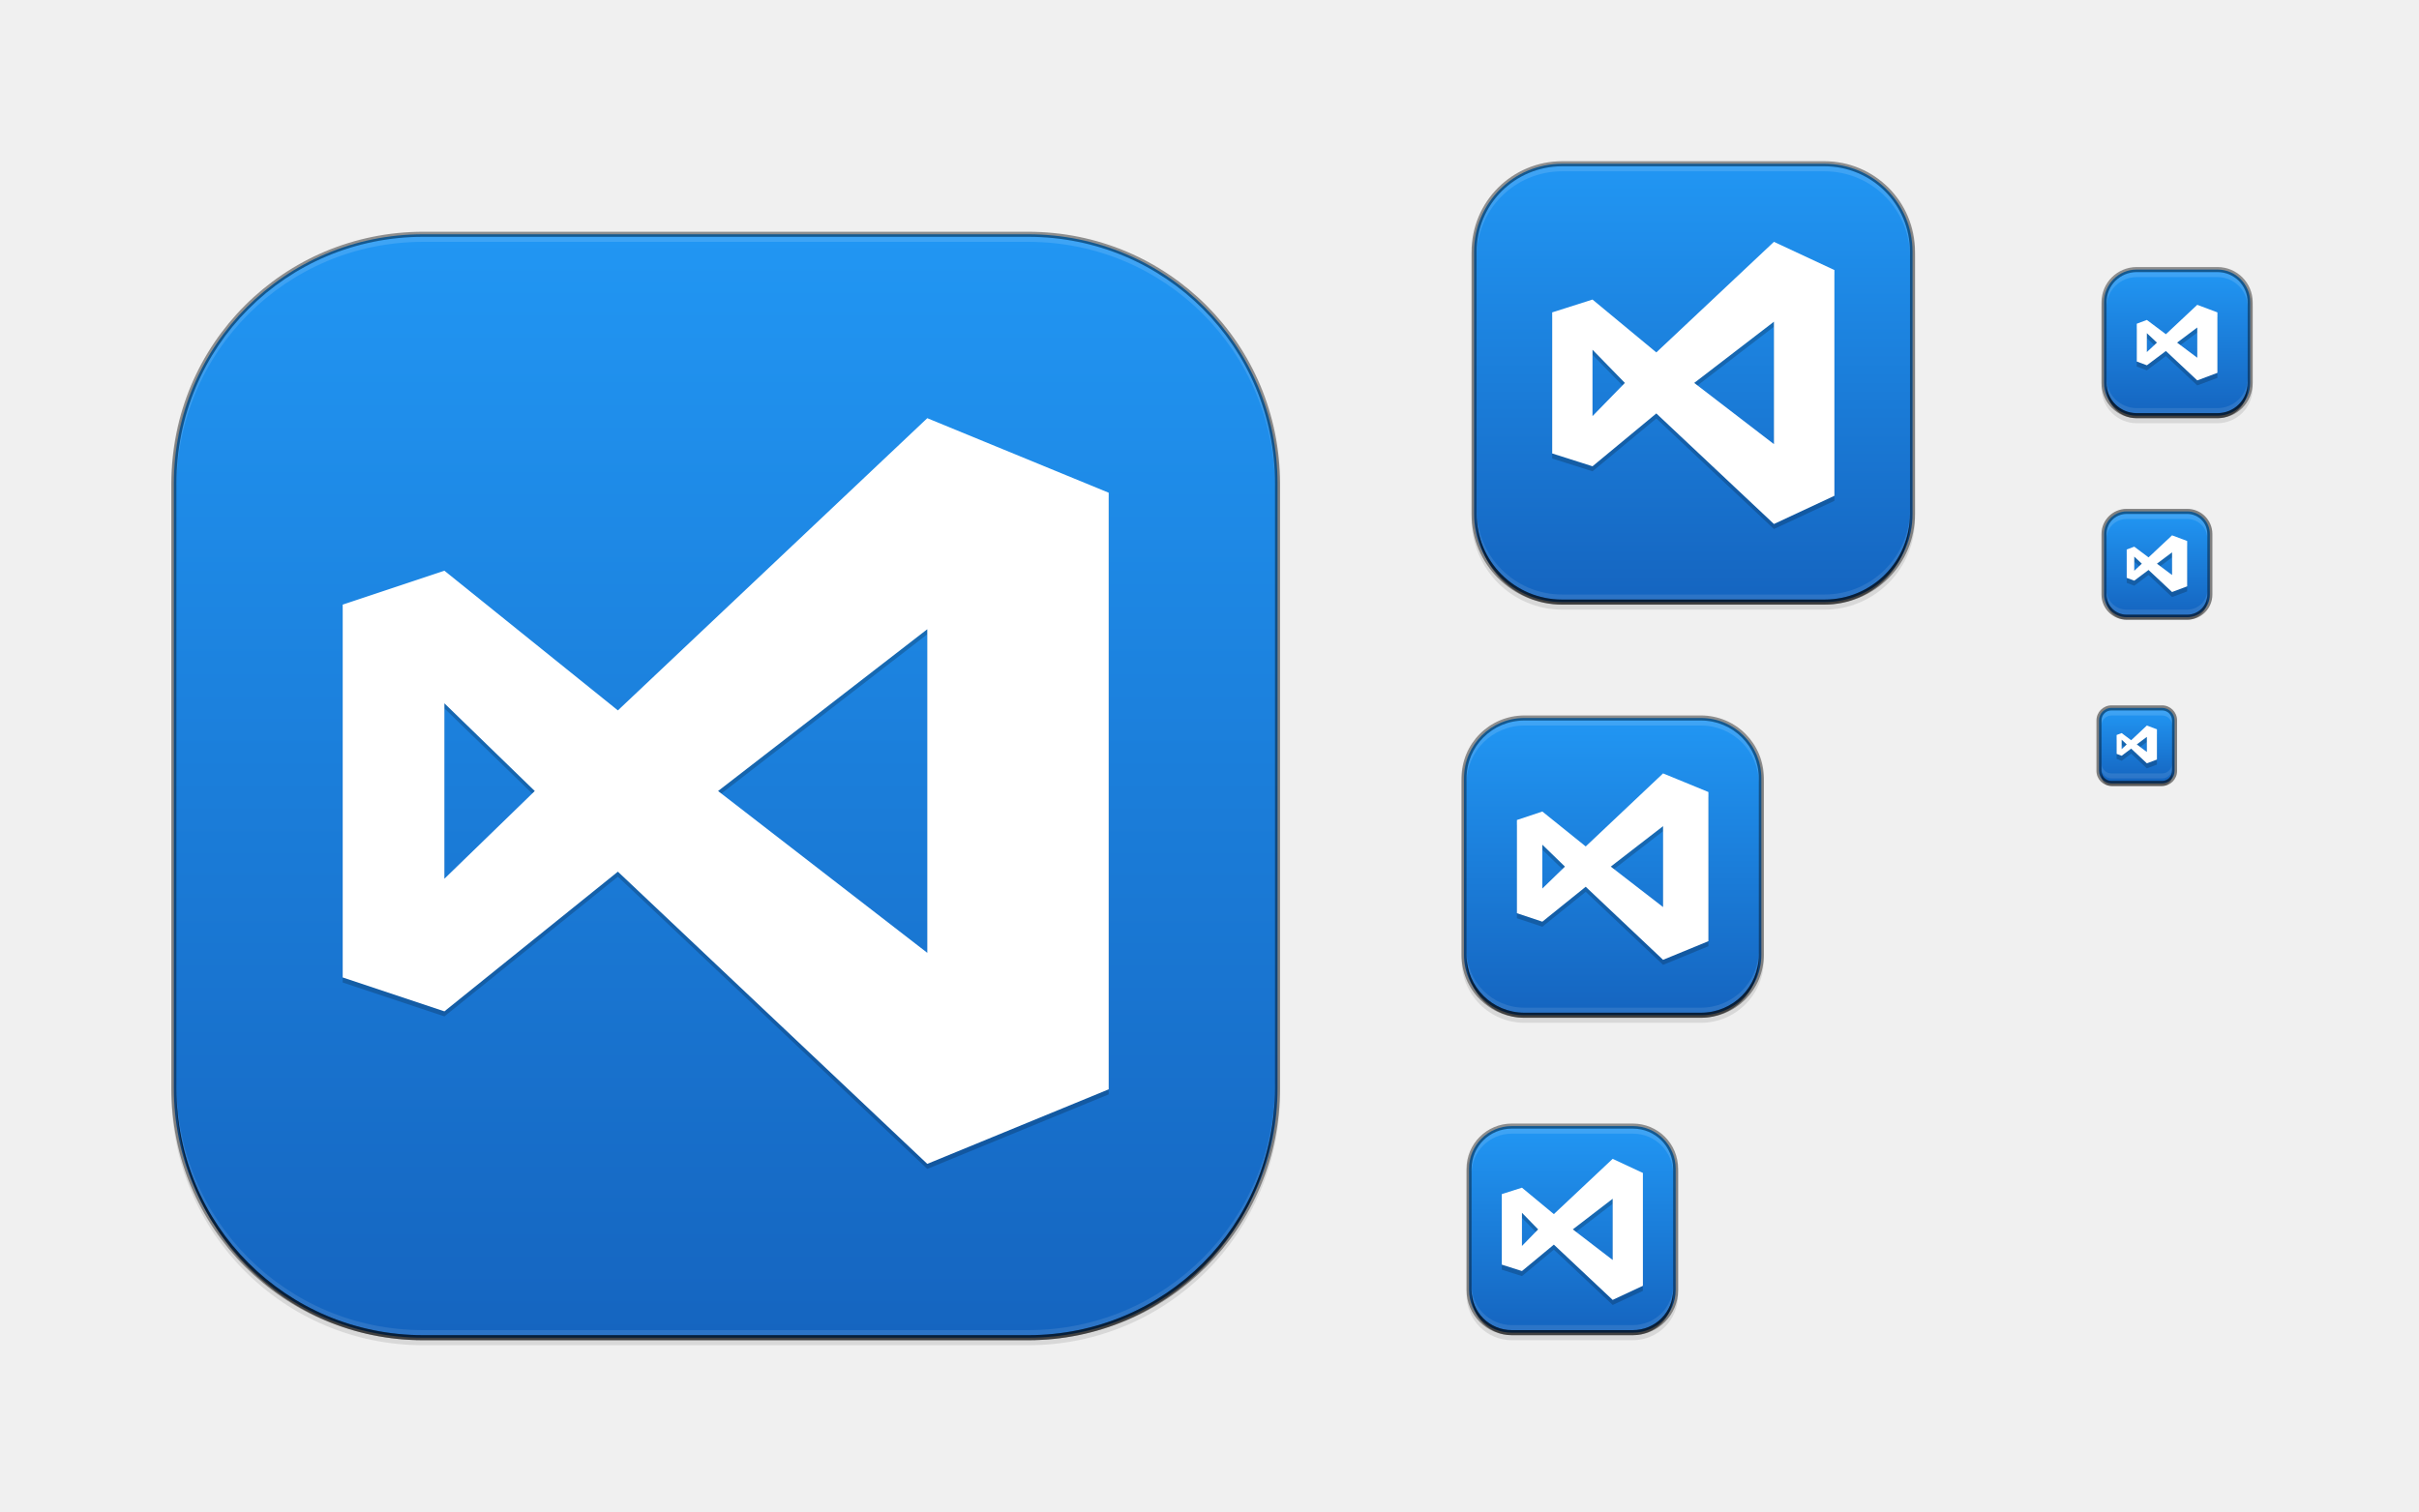
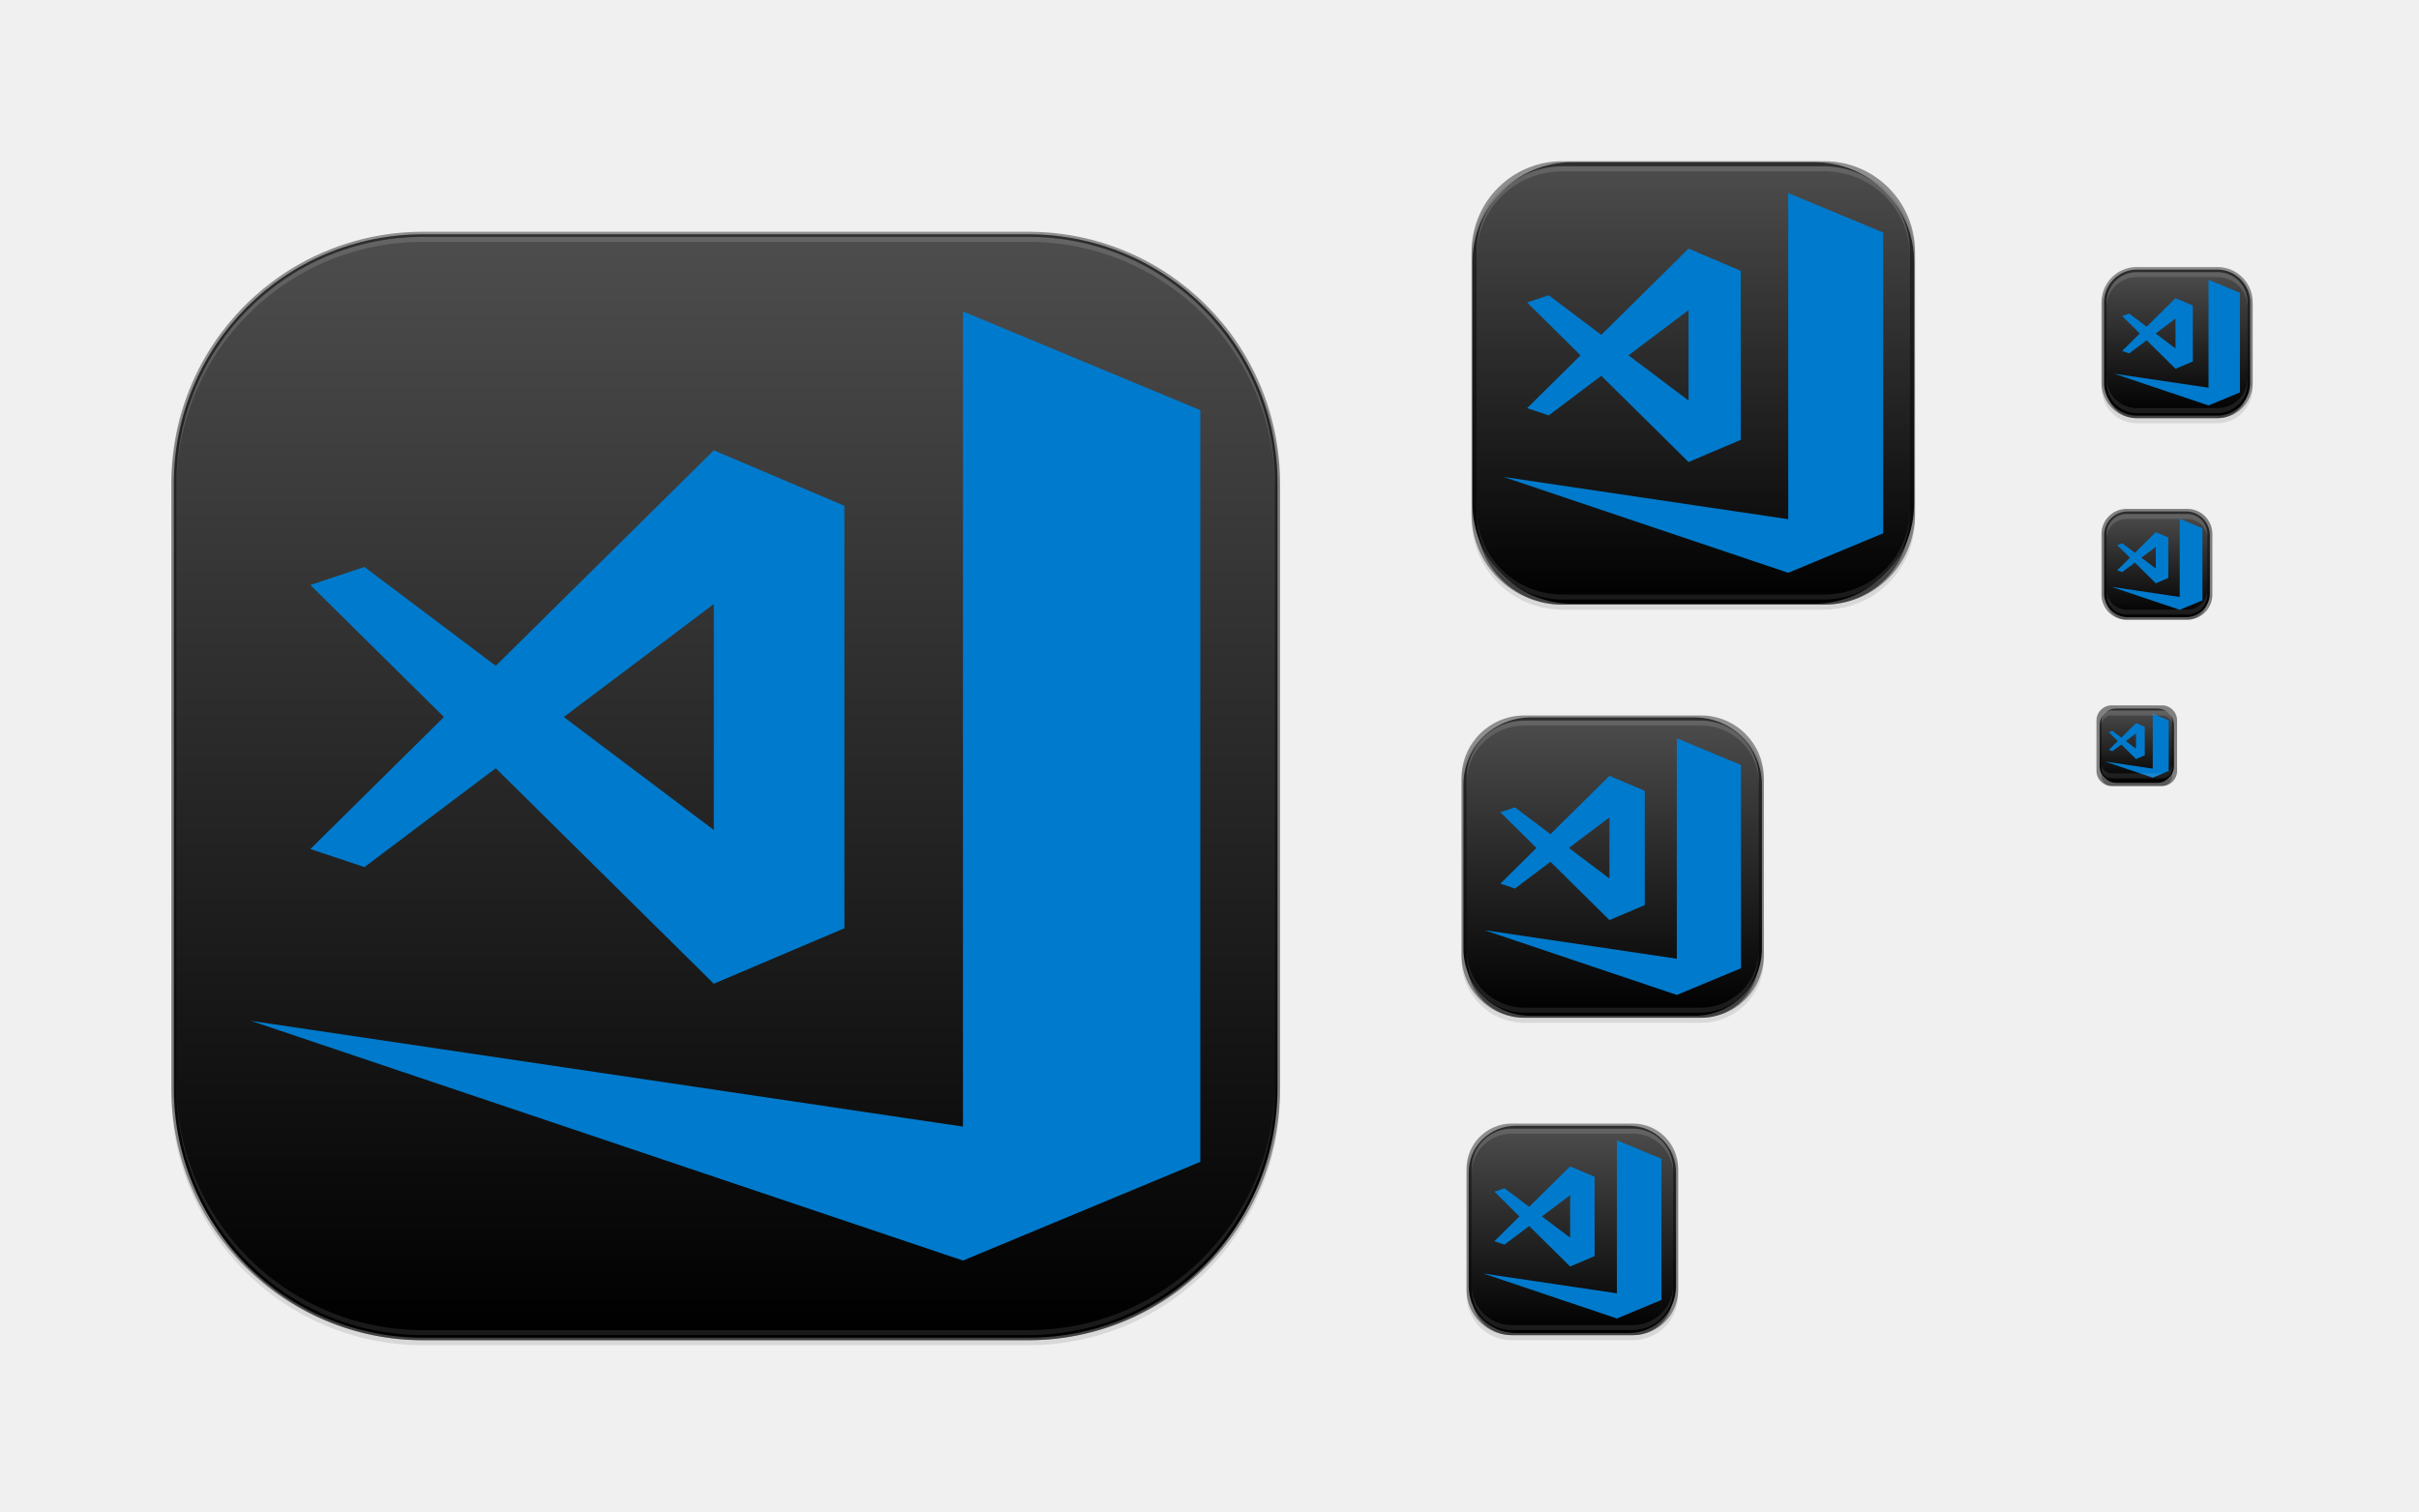
<svg xmlns="http://www.w3.org/2000/svg" xmlns:xlink="http://www.w3.org/1999/xlink" width="480" height="300" id="svg11300" version="1.0" style="display:inline;enable-background:new">
  <defs id="defs3">
+     <linearGradient id="linearGradient1161">
+       <stop style="stop-color:#000000;stop-opacity:1" offset="0" id="stop1157" />
+       <stop style="stop-color:#4d4d4d;stop-opacity:1" offset="1" id="stop1159" />
+     </linearGradient>
+     <linearGradient id="linearGradient1155">
+       <stop style="stop-color:#000000;stop-opacity:1" offset="0" id="stop1151" />
+       <stop style="stop-color:#4d4d4d;stop-opacity:1" offset="1" id="stop1153" />
+     </linearGradient>
+     <linearGradient id="linearGradient1149">
+       <stop style="stop-color:#000000;stop-opacity:1" offset="0" id="stop1145" />
+       <stop style="stop-color:#4d4d4d;stop-opacity:1" offset="1" id="stop1147" />
+     </linearGradient>
+     <linearGradient id="linearGradient1143">
+       <stop style="stop-color:#000000;stop-opacity:1" offset="0" id="stop1139" />
+       <stop style="stop-color:#4d4d4d;stop-opacity:1" offset="1" id="stop1141" />
+     </linearGradient>
+     <linearGradient id="linearGradient1137">
+       <stop style="stop-color:#000000;stop-opacity:1" offset="0" id="stop1133" />
+       <stop style="stop-color:#4d4d4d;stop-opacity:1" offset="1" id="stop1135" />
+     </linearGradient>
+     <linearGradient id="linearGradient921">
+       <stop id="stop917" offset="0" style="stop-color:#000000;stop-opacity:1" />
+       <stop id="stop919" offset="1" style="stop-color:#4d4d4d;stop-opacity:1" />
+     </linearGradient>
+     <linearGradient id="linearGradient915">
+       <stop id="stop911" offset="0" style="stop-color:#000000;stop-opacity:1" />
+       <stop id="stop913" offset="1" style="stop-color:#4d4d4d;stop-opacity:1" />
+     </linearGradient>
    <linearGradient id="outerBackgroundGradient">
      <stop style="stop-color:#1565c0;stop-opacity:1" offset="0" id="stop3864-8-6" />
      <stop style="stop-color:#2196f3;stop-opacity:1" offset="1" id="stop3866-9-1" />
    </linearGradient>
-     <linearGradient xlink:href="#outerBackgroundGradient" id="linearGradient4254" x1="35" y1="156" x2="253" y2="156" gradientUnits="userSpaceOnUse" gradientTransform="matrix(0,-1,1,0,-12,300)" />
-     <linearGradient xlink:href="#outerBackgroundGradient" id="linearGradient4256" x1="417" y1="148" x2="431" y2="148" gradientUnits="userSpaceOnUse" gradientTransform="matrix(0,-1,1,0,276,572)" />
-     <linearGradient xlink:href="#outerBackgroundGradient" id="linearGradient4260" x1="418" y1="68" x2="446" y2="68" gradientUnits="userSpaceOnUse" gradientTransform="matrix(0,-1,1,0,364,500)" />
-     <linearGradient xlink:href="#outerBackgroundGradient" id="linearGradient4262" x1="292" y1="244" x2="332" y2="244" gradientUnits="userSpaceOnUse" gradientTransform="matrix(0,-1,1,0,68,556)" />
-     <linearGradient xlink:href="#outerBackgroundGradient" id="linearGradient4264" x1="293" y1="76" x2="379" y2="76" gradientUnits="userSpaceOnUse" gradientTransform="matrix(0,-1,1,0,260,412)" />
-     <linearGradient xlink:href="#outerBackgroundGradient" id="linearGradient4266" x1="291" y1="172" x2="349" y2="172" gradientUnits="userSpaceOnUse" gradientTransform="matrix(0,-1,1,0,148,492)" />
-     <linearGradient xlink:href="#outerBackgroundGradient" id="linearGradient3870" gradientUnits="userSpaceOnUse" gradientTransform="matrix(0,-1,1,0,316,540)" x1="418" y1="112" x2="438" y2="112" />
+     <linearGradient xlink:href="#linearGradient915" id="linearGradient4254" x1="35" y1="156" x2="253" y2="156" gradientUnits="userSpaceOnUse" gradientTransform="matrix(0,-1,1,0,-12,300)" />
+     <linearGradient xlink:href="#linearGradient1137" id="linearGradient4254-5" x1="35" y1="156" x2="253" y2="156" gradientUnits="userSpaceOnUse" gradientTransform="rotate(-90,144,156)" />
+     <linearGradient xlink:href="#linearGradient1143" id="linearGradient4254-5-7" x1="35" y1="156" x2="253" y2="156" gradientUnits="userSpaceOnUse" gradientTransform="rotate(-90,144,156)" />
+     <linearGradient xlink:href="#linearGradient1149" id="linearGradient4254-5-6" x1="35" y1="156" x2="253" y2="156" gradientUnits="userSpaceOnUse" gradientTransform="rotate(-90,144,156)" />
+     <linearGradient xlink:href="#linearGradient1155" id="linearGradient4254-5-75" x1="35" y1="156" x2="253" y2="156" gradientUnits="userSpaceOnUse" gradientTransform="rotate(-90,144,156)" />
+     <linearGradient xlink:href="#linearGradient1161" id="linearGradient4254-5-75-6" x1="35" y1="156" x2="253" y2="156" gradientUnits="userSpaceOnUse" gradientTransform="rotate(-90,144,156)" />
+     <linearGradient xlink:href="#linearGradient921" id="linearGradient4254-5-75-6-7" x1="35" y1="156" x2="253" y2="156" gradientUnits="userSpaceOnUse" gradientTransform="rotate(-90,144,156)" />
  </defs>
  <g style="display:inline" id="layer1">
    <g style="display:none" id="layer7">
      <text y="19.745" xml:space="preserve" x="15.007" style="font-style:normal;font-variant:normal;font-weight:normal;font-stretch:normal;line-height:0%;font-family:'DejaVu Sans';-inkscape-font-specification:'DejaVu Sans';display:inline;fill:#000000;fill-opacity:1;stroke:none;enable-background:new" id="context">
        <tspan style="font-style:normal;font-variant:normal;font-weight:normal;font-stretch:normal;font-size:18px;line-height:1.25;font-family:'DejaVu Sans';-inkscape-font-specification:'DejaVu Sans'" y="19.745" x="15.007" id="tspan3933">apps</tspan>
      </text>
      <text y="19.745" xml:space="preserve" x="122.488" style="font-style:normal;font-variant:normal;font-weight:bold;font-stretch:normal;line-height:0%;font-family:'DejaVu Sans';-inkscape-font-specification:'DejaVu Sans Bold';text-align:start;writing-mode:lr-tb;text-anchor:start;display:inline;fill:#000000;fill-opacity:1;stroke:none;enable-background:new" id="icon-name">
        <tspan style="font-style:normal;font-variant:normal;font-weight:bold;font-stretch:normal;font-size:18px;line-height:1.25;font-family:'DejaVu Sans';-inkscape-font-specification:'DejaVu Sans Bold'" y="19.745" x="122.488" id="tspan3937">visual-studio-code</tspan>
      </text>
      <rect style="display:inline;overflow:visible;visibility:visible;fill:#eeeeec;fill-opacity:1;fill-rule:nonzero;stroke:none;stroke-width:2;marker:none;enable-background:accumulate" id="rect16x16" width="16" height="16" x="416" y="140" />
      <rect style="display:inline;overflow:visible;visibility:visible;fill:#d4d4d4;fill-opacity:1;fill-rule:nonzero;stroke:none;stroke-width:2;marker:none;enable-background:accumulate" id="rect24x24" width="24" height="24" x="416" y="100" />
      <rect style="display:inline;overflow:visible;visibility:visible;fill:#eeeeec;fill-opacity:1;fill-rule:nonzero;stroke:none;stroke-width:2;marker:none;enable-background:accumulate" id="rect32x32" width="32" height="32" x="416" y="52" />
      <rect y="101" x="417" height="22" width="22" id="rect22x22" style="display:inline;overflow:visible;visibility:visible;fill:#eeeeec;fill-opacity:1;fill-rule:nonzero;stroke:none;stroke-width:2;marker:none;enable-background:accumulate" />
      <rect y="220" x="288" height="48" width="48" id="rect48x48" style="display:inline;overflow:visible;visibility:visible;fill:#eeeeec;fill-opacity:1;fill-rule:nonzero;stroke:none;stroke-width:2;marker:none;enable-background:accumulate" />
      <rect style="display:inline;overflow:visible;visibility:visible;fill:#eeeeec;fill-opacity:1;fill-rule:nonzero;stroke:none;stroke-width:2;marker:none;enable-background:accumulate" id="rect256x256" width="256" height="256" x="16" y="28" />
      <rect style="display:inline;overflow:visible;visibility:visible;fill:#eeeeec;fill-opacity:1;fill-rule:nonzero;stroke:none;stroke-width:2;marker:none;enable-background:accumulate" id="rect64x64" width="64" height="64" x="288" y="140" />
      <rect style="display:inline;overflow:visible;visibility:visible;fill:#eeeeec;fill-opacity:1;fill-rule:nonzero;stroke:none;stroke-width:2;marker:none;enable-background:accumulate" id="rect96x96" width="96" height="96" x="288" y="28" />
    </g>
    <g id="layer4" style="display:inline">
      <rect ry="50" y="47" x="34" height="220" width="220" id="rect4114" style="opacity:0.1;color:#bebebe;fill:#000000;fill-opacity:1;fill-rule:nonzero;stroke:none;stroke-width:0;marker:none;visibility:visible;display:inline;overflow:visible;enable-background:accumulate" />
      <rect style="opacity:0.1;color:#bebebe;fill:#000000;fill-opacity:1;fill-rule:nonzero;stroke:none;stroke-width:0;marker:none;visibility:visible;display:inline;overflow:visible;enable-background:accumulate" id="rect4120" width="30" height="30" x="417" y="54" ry="7" />
      <rect transform="scale(1,-1)" ry="9" y="-266" x="291" height="42" width="42" id="rect4122" style="opacity:0.1;color:#bebebe;fill:#000000;fill-opacity:1;fill-rule:nonzero;stroke:none;stroke-width:0;marker:none;visibility:visible;display:inline;overflow:visible;enable-background:accumulate" />
      <rect style="opacity:0.1;color:#bebebe;fill:#000000;fill-opacity:1;fill-rule:nonzero;stroke:none;stroke-width:0;marker:none;visibility:visible;display:inline;overflow:visible;enable-background:accumulate" id="rect4124" width="88" height="88" x="292" y="33" ry="18" />
      <rect ry="12.5" y="143" x="290" height="60" width="60" id="rect4126" style="opacity:0.1;color:#bebebe;fill:#000000;fill-opacity:1;fill-rule:nonzero;stroke:none;stroke-width:0;marker:none;visibility:visible;display:inline;overflow:visible;enable-background:accumulate" />
      <path id="path4268" d="m 422,101 c -2.77,0 -5,2.23 -5,5 l 0,12 c 0,2.77 2.23,5 5,5 l 12,0 c 2.77,0 5,-2.23 5,-5 l 0,-12 c 0,-2.77 -2.23,-5 -5,-5 z" style="opacity:0.1;color:#bebebe;fill:#000000;fill-opacity:1;fill-rule:nonzero;stroke:none;stroke-width:0;marker:none;visibility:visible;display:inline;overflow:visible;enable-background:accumulate" />
      <path id="path4270" d="m 419,140 c -1.662,0 -3,1.338 -3,3 l 0,10 c 0,1.662 1.338,3 3,3 l 10,0 c 1.662,0 3,-1.338 3,-3 l 0,-10 c 0,-1.662 -1.338,-3 -3,-3 z" style="opacity:0.1;color:#bebebe;fill:#000000;fill-opacity:1;fill-rule:nonzero;stroke:none;stroke-width:0;marker:none;visibility:visible;display:inline;overflow:visible;enable-background:accumulate" />
    </g>
    <g id="layer2" style="display:inline">
-       <path style="color:#bebebe;fill:url(#linearGradient4254);fill-opacity:1;fill-rule:nonzero;stroke:none;stroke-width:2;marker:none;visibility:visible;display:inline;overflow:visible;enable-background:accumulate" d="M 84 46.5 C 56.569 46.5 34.5 68.569 34.5 96 L 34.5 216 C 34.5 243.431 56.569 265.5 84 265.5 L 204 265.5 C 231.431 265.5 253.5 243.431 253.5 216 L 253.5 96 C 253.5 68.569 231.431 46.5 204 46.5 L 84 46.5 z " id="path4200" />
-       <path style="color:#bebebe;fill:url(#linearGradient4256);fill-opacity:1;fill-rule:nonzero;stroke:none;stroke-width:2;marker:none;visibility:visible;display:inline;overflow:visible;enable-background:accumulate" d="M 419 140.5 C 417.616 140.5 416.5 141.616 416.5 143 L 416.5 153 C 416.5 154.384 417.616 155.5 419 155.5 L 429 155.5 C 430.384 155.5 431.5 154.384 431.5 153 L 431.5 143 C 431.5 141.616 430.384 140.5 429 140.5 L 419 140.5 z " id="path4202" />
-       <path style="color:#bebebe;fill:url(#linearGradient3870);fill-opacity:1;fill-rule:nonzero;stroke:none;stroke-width:2;marker:none;visibility:visible;display:inline;overflow:visible;enable-background:accumulate" d="M 422 101.5 C 419.503 101.5 417.5 103.503 417.5 106 L 417.5 118 C 417.5 120.497 419.503 122.5 422 122.5 L 434 122.5 C 436.497 122.5 438.5 120.497 438.5 118 L 438.5 106 C 438.5 103.503 436.497 101.5 434 101.5 L 422 101.5 z " id="path4204" />
-       <path style="color:#bebebe;fill:url(#linearGradient4260);fill-opacity:1;fill-rule:nonzero;stroke:none;stroke-width:2;marker:none;visibility:visible;display:inline;overflow:visible;enable-background:accumulate" d="M 424 53.5 C 420.393 53.5 417.5 56.393 417.5 60 L 417.5 76 C 417.5 79.607 420.393 82.5 424 82.5 L 440 82.5 C 443.607 82.5 446.5 79.607 446.5 76 L 446.5 60 C 446.5 56.393 443.607 53.5 440 53.5 L 424 53.5 z " id="path4206" />
-       <path style="color:#bebebe;fill:url(#linearGradient4262);fill-opacity:1;fill-rule:nonzero;stroke:none;stroke-width:2;marker:none;visibility:visible;display:inline;overflow:visible;enable-background:accumulate" d="M 300 223.5 C 295.285 223.5 291.5 227.285 291.5 232 L 291.5 256 C 291.5 260.715 295.285 264.5 300 264.5 L 324 264.5 C 328.715 264.5 332.5 260.715 332.5 256 L 332.5 232 C 332.5 227.285 328.715 223.5 324 223.5 L 300 223.5 z " id="path4208" />
-       <path style="color:#bebebe;fill:url(#linearGradient4264);fill-opacity:1;fill-rule:nonzero;stroke:none;stroke-width:2;marker:none;visibility:visible;display:inline;overflow:visible;enable-background:accumulate" d="M 310 32.5 C 300.297 32.5 292.5 40.297 292.5 50 L 292.5 102 C 292.5 111.703 300.297 119.5 310 119.5 L 362 119.5 C 371.703 119.5 379.5 111.703 379.5 102 L 379.5 50 C 379.5 40.297 371.703 32.5 362 32.5 L 310 32.5 z " id="path4210" />
-       <path style="color:#bebebe;fill:url(#linearGradient4266);fill-opacity:1;fill-rule:nonzero;stroke:none;stroke-width:2;marker:none;visibility:visible;display:inline;overflow:visible;enable-background:accumulate" d="M 302.5 142.5 C 295.845 142.5 290.5 147.845 290.5 154.5 L 290.5 189.5 C 290.5 196.155 295.845 201.5 302.5 201.5 L 337.5 201.5 C 344.155 201.5 349.5 196.155 349.5 189.5 L 349.5 154.5 C 349.5 147.845 344.155 142.5 337.5 142.5 L 302.5 142.5 z " id="path4212" />
+       <g transform="matrix(0.2704372,0,0,0.2704372,281.0571,129.8118)" style="display:inline;enable-background:new" id="g949-6-3">
+         <path id="path4200-2-6" d="M 84,46.5 C 56.569,46.5 34.5,68.569 34.5,96 v 120 c 0,27.431 22.069,49.5 49.5,49.5 h 120 c 27.431,0 49.5,-22.069 49.5,-49.5 V 96 C 253.5,68.569 231.431,46.5 204,46.5 Z" style="color:#bebebe;display:inline;overflow:visible;visibility:visible;fill:url(#linearGradient4254-5-7);fill-opacity:1;fill-rule:nonzero;stroke:none;stroke-width:2;marker:none;enable-background:accumulate" />
+         <g transform="matrix(0.7245397,0,0,0.7245397,49.45039,61.81479)" id="g909-9-0" style="clip-rule:evenodd;fill-rule:evenodd;stroke-linejoin:round;stroke-miterlimit:1.414">
+           <path d="M 195.475,-0.006 V 223.297 L 0.496,194.338 195.475,259.992 l 65,-27.039 V 31.064 l 0.021,-0.01 -0.021,-0.043 V 27.035 Z" id="path951-1-6" style="fill:#007acc;fill-opacity:1" />
+           <path d="M 127.242,38.037 67.521,97.07 31.566,69.992 l -14.818,4.949 36.58,36.16 -36.58,36.158 14.818,4.951 35.955,-27.08 h 0.002 l 59.717,59.029 35.768,-15.197 V 53.234 Z m -0.002,42.121 V 142.037 L 86.154,111.098 Z" id="path887-2-2" style="fill:#007acc;fill-opacity:1" />
+         </g>
+       </g>
+       <g transform="matrix(0.1877854,0,0,0.1877854,284.9589,214.7055)" style="display:inline;enable-background:new" id="g949-6-7">
+         <path id="path4200-2-9" d="M 84,46.5 C 56.569,46.5 34.5,68.569 34.5,96 v 120 c 0,27.431 22.069,49.5 49.5,49.5 h 120 c 27.431,0 49.5,-22.069 49.5,-49.5 V 96 C 253.5,68.569 231.431,46.5 204,46.5 Z" style="color:#bebebe;display:inline;overflow:visible;visibility:visible;fill:url(#linearGradient4254-5-6);fill-opacity:1;fill-rule:nonzero;stroke:none;stroke-width:2;marker:none;enable-background:accumulate" />
+         <g transform="matrix(0.7245397,0,0,0.7245397,49.45039,61.81479)" id="g909-9-2" style="clip-rule:evenodd;fill-rule:evenodd;stroke-linejoin:round;stroke-miterlimit:1.414">
+           <path d="M 195.475,-0.006 V 223.297 L 0.496,194.338 195.475,259.992 l 65,-27.039 V 31.064 l 0.021,-0.01 -0.021,-0.043 V 27.035 Z" id="path951-1-0" style="fill:#007acc;fill-opacity:1" />
+           <path d="M 127.242,38.037 67.521,97.07 31.566,69.992 l -14.818,4.949 36.58,36.16 -36.58,36.158 14.818,4.951 35.955,-27.08 h 0.002 l 59.717,59.029 35.768,-15.197 V 53.234 Z m -0.002,42.121 V 142.037 L 86.154,111.098 Z" id="path887-2-23" style="fill:#007acc;fill-opacity:1" />
+         </g>
+       </g>
+       <g transform="matrix(0.1324201,0,0,0.1324201,412.9315,47.34247)" style="display:inline;enable-background:new" id="g949-6-2">
+         <path id="path4200-2-8" d="M 84,46.5 C 56.569,46.5 34.5,68.569 34.5,96 v 120 c 0,27.431 22.069,49.5 49.5,49.5 h 120 c 27.431,0 49.5,-22.069 49.5,-49.5 V 96 C 253.5,68.569 231.431,46.5 204,46.5 Z" style="color:#bebebe;display:inline;overflow:visible;visibility:visible;fill:url(#linearGradient4254-5-75);fill-opacity:1;fill-rule:nonzero;stroke:none;stroke-width:2;marker:none;enable-background:accumulate" />
+         <g transform="matrix(0.7245397,0,0,0.7245397,49.45039,61.81479)" id="g909-9-9" style="clip-rule:evenodd;fill-rule:evenodd;stroke-linejoin:round;stroke-miterlimit:1.414">
+           <path d="M 195.475,-0.006 V 223.297 L 0.496,194.338 195.475,259.992 l 65,-27.039 V 31.064 l 0.021,-0.01 -0.021,-0.043 V 27.035 Z" id="path951-1-7" style="fill:#007acc;fill-opacity:1" />
+           <path d="M 127.242,38.037 67.521,97.07 31.566,69.992 l -14.818,4.949 36.58,36.16 -36.58,36.158 14.818,4.951 35.955,-27.08 h 0.002 l 59.717,59.029 35.768,-15.197 V 53.234 Z m -0.002,42.121 V 142.037 L 86.154,111.098 Z" id="path887-2-3" style="fill:#007acc;fill-opacity:1" />
+         </g>
+       </g>
+       <g transform="matrix(0.0958904,0,0,0.0958904,414.1918,97.0411)" style="display:inline;enable-background:new" id="g949-6-2-9">
+         <path id="path4200-2-8-3" d="M 84,46.5 C 56.569,46.5 34.5,68.569 34.5,96 v 120 c 0,27.431 22.069,49.5 49.5,49.5 h 120 c 27.431,0 49.5,-22.069 49.5,-49.5 V 96 C 253.5,68.569 231.431,46.5 204,46.5 Z" style="color:#bebebe;display:inline;overflow:visible;visibility:visible;fill:url(#linearGradient4254-5-75-6);fill-opacity:1;fill-rule:nonzero;stroke:none;stroke-width:2;marker:none;enable-background:accumulate" />
+         <g transform="matrix(0.7245397,0,0,0.7245397,49.45039,61.81479)" id="g909-9-9-1" style="clip-rule:evenodd;fill-rule:evenodd;stroke-linejoin:round;stroke-miterlimit:1.414">
+           <path d="M 195.475,-0.006 V 223.297 L 0.496,194.338 195.475,259.992 l 65,-27.039 V 31.064 l 0.021,-0.01 -0.021,-0.043 V 27.035 Z" id="path951-1-7-9" style="fill:#007acc;fill-opacity:1" />
+           <path d="M 127.242,38.037 67.521,97.07 31.566,69.992 l -14.818,4.949 36.58,36.16 -36.58,36.158 14.818,4.951 35.955,-27.08 h 0.002 l 59.717,59.029 35.768,-15.197 V 53.234 Z m -0.002,42.121 V 142.037 L 86.154,111.098 Z" id="path887-2-3-4" style="fill:#007acc;fill-opacity:1" />
+         </g>
+       </g>
+       <g transform="matrix(0.06735159,0,0,0.06735159,414.3014,137.4932)" style="display:inline;enable-background:new" id="g949-6-2-9-5">
+         <path id="path4200-2-8-3-0" d="M 84,46.5 C 56.569,46.5 34.5,68.569 34.5,96 v 120 c 0,27.431 22.069,49.5 49.5,49.5 h 120 c 27.431,0 49.5,-22.069 49.5,-49.5 V 96 C 253.5,68.569 231.431,46.5 204,46.5 Z" style="color:#bebebe;display:inline;overflow:visible;visibility:visible;fill:url(#linearGradient4254-5-75-6-7);fill-opacity:1;fill-rule:nonzero;stroke:none;stroke-width:2;marker:none;enable-background:accumulate" />
+         <g transform="matrix(0.7245397,0,0,0.7245397,49.45039,61.81479)" id="g909-9-9-1-3" style="clip-rule:evenodd;fill-rule:evenodd;stroke-linejoin:round;stroke-miterlimit:1.414">
+           <path d="M 195.475,-0.006 V 223.297 L 0.496,194.338 195.475,259.992 l 65,-27.039 V 31.064 l 0.021,-0.01 -0.021,-0.043 V 27.035 Z" id="path951-1-7-9-6" style="fill:#007acc;fill-opacity:1" />
+           <path d="M 127.242,38.037 67.521,97.07 31.566,69.992 l -14.818,4.949 36.58,36.16 -36.58,36.158 14.818,4.951 35.955,-27.08 h 0.002 l 59.717,59.029 35.768,-15.197 V 53.234 Z m -0.002,42.121 V 142.037 L 86.154,111.098 Z" id="path887-2-3-4-1" style="fill:#007acc;fill-opacity:1" />
+         </g>
+       </g>
    </g>
    <g id="layer6" style="display:inline">
-       <path id="path4314" d="M 436,61.5 429.777,67.334 426,64.5 l -2,0.75 0,7.5 2,0.75 3.777,-2.834 L 436,76.5 l 4,-1.5 0,-12 -4,-1.5 z m 0,4.5 0,6 -4,-3 4,-3 z m -10,1.125 2,1.875 -2,1.875 0,-3.75 z" style="display:inline;fill:#000000;fill-opacity:1;fill-rule:evenodd;stroke:none;stroke-width:1px;stroke-linecap:butt;stroke-linejoin:miter;stroke-opacity:1;enable-background:new;opacity:0.2" />
-       <path id="path4316" d="M 320,231 308.331,241.972 302,236.727 298,238 l 0,14 4,1.273 6.331,-5.245 L 320,259 l 6,-2.799 0,-22.402 z m 0,7.925 0,12.151 L 312.092,245 Z M 302,241.706 305.211,245 302,248.294 Z" style="display:inline;fill:#000000;fill-opacity:1;fill-rule:evenodd;stroke:none;stroke-width:1px;stroke-linecap:butt;stroke-linejoin:miter;stroke-opacity:1;enable-background:new;opacity:0.2" />
-       <path style="display:inline;fill:#000000;fill-opacity:1;fill-rule:evenodd;stroke:none;stroke-width:1px;stroke-linecap:butt;stroke-linejoin:miter;stroke-opacity:1;enable-background:new;opacity:0.2" d="m 330,154.5 -15.348,14.499 -8.606,-6.931 L 301,163.75 l 0,18.5 5.045,1.682 8.606,-6.931 L 330,191.5 l 9,-3.699 0,-29.603 z m 0,10.472 0,16.056 L 319.622,173 Z m -23.955,3.676 4.484,4.352 -4.484,4.352 0,-8.705 z" id="path4318" />
-       <path id="path4320" d="M 184,84 122.607,141.996 88.182,114.273 68,121 l 0,74 20.182,6.727 34.425,-27.724 L 184,232 220,217.205 220,98.795 Z m 0,41.888 0,64.224 L 142.486,158 Z M 88.182,140.591 106.117,158 88.182,175.409 l 0,-34.819 z" style="display:inline;fill:#000000;fill-opacity:1;fill-rule:evenodd;stroke:none;stroke-width:1px;stroke-linecap:butt;stroke-linejoin:miter;stroke-opacity:1;enable-background:new;opacity:0.2" />
-       <path style="display:inline;fill:#000000;fill-opacity:1;fill-rule:evenodd;stroke:none;stroke-width:1px;stroke-linecap:butt;stroke-linejoin:miter;stroke-opacity:1;enable-background:new;opacity:0.2" d="m 426,145 -3.111,2.917 L 421,146.5 l -1,0.375 0,3.75 1,0.375 1.889,-1.417 L 426,152.5 l 2,-0.75 0,-6 -2,-0.75 z m 0,2.25 0,3 -2,-1.5 2,-1.5 z m -5,0.562 1,0.938 -1,0.938 0,-1.875 z" id="path4322" />
-       <path id="path4324" d="m 431,107.25 -4.667,4.375 -2.833,-2.125 -1.5,0.562 0,5.625 1.5,0.562 2.833,-2.125 4.667,4.375 3,-1.125 0,-9 -3,-1.125 z m 0,3.375 0,4.5 -3,-2.25 3,-2.25 z m -7.5,0.844 1.5,1.406 -1.5,1.406 0,-2.812 z" style="display:inline;fill:#000000;fill-opacity:1;fill-rule:evenodd;stroke:none;stroke-width:1px;stroke-linecap:butt;stroke-linejoin:miter;stroke-opacity:1;enable-background:new;opacity:0.2" />
-       <path style="display:inline;fill:#000000;fill-opacity:1;fill-rule:evenodd;stroke:none;stroke-width:1px;stroke-linecap:butt;stroke-linejoin:miter;stroke-opacity:1;enable-background:new;opacity:0.2" d="M 352,49 328.662,70.945 316,60.455 308,63 l 0,28 8,2.545 L 328.662,83.055 352,105 l 12,-5.598 0,-44.804 z m 0,15.849 0,24.301 L 336.184,77 Z M 316,70.413 322.423,77 316,83.587 Z" id="path4326" />
-       <path style="display:inline;fill:#ffffff;fill-opacity:1;fill-rule:evenodd;stroke:none;stroke-width:1px;stroke-linecap:butt;stroke-linejoin:miter;stroke-opacity:1;enable-background:new" d="M 436,60.5 429.777,66.334 426,63.5 l -2,0.75 0,7.5 2,0.75 3.777,-2.834 L 436,75.5 l 4,-1.5 0,-12 -4,-1.5 z m 0,4.5 0,6 -4,-3 4,-3 z m -10,1.125 2,1.875 -2,1.875 0,-3.75 z" id="path4280-3" />
-       <path style="display:inline;fill:#ffffff;fill-opacity:1;fill-rule:evenodd;stroke:none;stroke-width:1px;stroke-linecap:butt;stroke-linejoin:miter;stroke-opacity:1;enable-background:new" d="M 320,230 308.331,240.972 302,235.727 298,237 l 0,14 4,1.273 6.331,-5.245 L 320,258 l 6,-2.799 0,-22.402 z m 0,7.925 0,12.151 L 312.092,244 Z M 302,240.706 305.211,244 302,247.294 Z" id="path4260" />
-       <path id="path4290" d="m 330,153.5 -15.348,14.499 -8.606,-6.931 L 301,162.75 l 0,18.5 5.045,1.682 8.606,-6.931 L 330,190.5 l 9,-3.699 0,-29.603 z m 0,10.472 0,16.056 L 319.622,172 Z m -23.955,3.676 4.484,4.352 -4.484,4.352 0,-8.705 z" style="display:inline;fill:#ffffff;fill-opacity:1;fill-rule:evenodd;stroke:none;stroke-width:1px;stroke-linecap:butt;stroke-linejoin:miter;stroke-opacity:1;enable-background:new" />
-       <path style="display:inline;fill:#ffffff;fill-opacity:1;fill-rule:evenodd;stroke:none;stroke-width:1px;stroke-linecap:butt;stroke-linejoin:miter;stroke-opacity:1;enable-background:new" d="M 184,83 122.607,140.996 88.182,113.273 68,120 l 0,74 20.182,6.727 34.425,-27.724 L 184,231 220,216.205 220,97.795 Z m 0,41.888 0,64.224 L 142.486,157 Z M 88.182,139.591 106.117,157 88.182,174.409 l 0,-34.819 z" id="path4292" />
-       <path id="path4295" d="m 426,144 -3.111,2.917 L 421,145.5 l -1,0.375 0,3.75 1,0.375 1.889,-1.417 L 426,151.5 l 2,-0.75 0,-6 -2,-0.75 z m 0,2.25 0,3 -2,-1.5 2,-1.5 z m -5,0.562 1,0.938 -1,0.938 0,-1.875 z" style="display:inline;fill:#ffffff;fill-opacity:1;fill-rule:evenodd;stroke:none;stroke-width:1px;stroke-linecap:butt;stroke-linejoin:miter;stroke-opacity:1;enable-background:new" />
-       <path style="display:inline;fill:#ffffff;fill-opacity:1;fill-rule:evenodd;stroke:none;stroke-width:1px;stroke-linecap:butt;stroke-linejoin:miter;stroke-opacity:1;enable-background:new" d="m 431,106.25 -4.667,4.375 -2.833,-2.125 -1.5,0.562 0,5.625 1.5,0.562 2.833,-2.125 4.667,4.375 3,-1.125 0,-9 -3,-1.125 z m 0,3.375 0,4.5 -3,-2.25 3,-2.25 z m -7.5,0.844 1.5,1.406 -1.5,1.406 0,-2.812 z" id="path4297" />
-       <path id="path4312" d="M 352,48 328.662,69.945 316,59.455 308,62 l 0,28 8,2.545 L 328.662,82.055 352,104 l 12,-5.598 0,-44.804 z m 0,15.849 0,24.301 L 336.184,76 Z M 316,69.413 322.423,76 316,82.587 Z" style="display:inline;fill:#ffffff;fill-opacity:1;fill-rule:evenodd;stroke:none;stroke-width:1px;stroke-linecap:butt;stroke-linejoin:miter;stroke-opacity:1;enable-background:new" />
+       <g id="g949">
+         <path id="path4200" d="M 84 46.5 C 56.569 46.5 34.5 68.569 34.5 96 L 34.5 216 C 34.5 243.431 56.569 265.5 84 265.5 L 204 265.5 C 231.431 265.5 253.5 243.431 253.5 216 L 253.5 96 C 253.5 68.569 231.431 46.5 204 46.5 L 84 46.5 z " style="display:inline;enable-background:accumulate;color:#bebebe;fill:url(#linearGradient4254);fill-opacity:1;fill-rule:nonzero;stroke:none;stroke-width:2;marker:none;visibility:visible;overflow:visible" />
+         <g transform="matrix(0.7245397,0,0,0.7245397,49.45039,61.81479)" id="g909" style="clip-rule:evenodd;fill-rule:evenodd;stroke-linejoin:round;stroke-miterlimit:1.414">
+           <path d="M 195.475,-0.006 V 223.297 L 0.496,194.338 195.475,259.992 l 65,-27.039 V 31.064 l 0.021,-0.01 -0.021,-0.043 V 27.035 Z" id="path951" style="fill:#007acc;fill-opacity:1" />
+           <path d="M 127.242,38.037 67.521,97.07 31.566,69.992 l -14.818,4.949 36.58,36.16 -36.58,36.158 14.818,4.951 35.955,-27.08 h 0.002 l 59.717,59.029 35.768,-15.197 V 53.234 Z m -0.002,42.121 V 142.037 L 86.154,111.098 Z" id="path887" style="fill:#007acc;fill-opacity:1" />
+         </g>
+       </g>
+       <g transform="matrix(0.4001142,0,0,0.4001142,278.3836,13.58219)" style="display:inline;enable-background:new" id="g949-6">
+         <path id="path4200-2" d="M 84,46.5 C 56.569,46.5 34.5,68.569 34.5,96 v 120 c 0,27.431 22.069,49.5 49.5,49.5 h 120 c 27.431,0 49.5,-22.069 49.5,-49.5 V 96 C 253.5,68.569 231.431,46.5 204,46.5 Z" style="color:#bebebe;display:inline;overflow:visible;visibility:visible;fill:url(#linearGradient4254-5);fill-opacity:1;fill-rule:nonzero;stroke:none;stroke-width:2;marker:none;enable-background:accumulate" />
+         <g transform="matrix(0.7245397,0,0,0.7245397,49.45039,61.81479)" id="g909-9" style="clip-rule:evenodd;fill-rule:evenodd;stroke-linejoin:round;stroke-miterlimit:1.414">
+           <path d="M 195.475,-0.006 V 223.297 L 0.496,194.338 195.475,259.992 l 65,-27.039 V 31.064 l 0.021,-0.01 -0.021,-0.043 V 27.035 Z" id="path951-1" style="fill:#007acc;fill-opacity:1" />
+           <path d="M 127.242,38.037 67.521,97.07 31.566,69.992 l -14.818,4.949 36.58,36.16 -36.58,36.158 14.818,4.951 35.955,-27.08 h 0.002 l 59.717,59.029 35.768,-15.197 V 53.234 Z m -0.002,42.121 V 142.037 L 86.154,111.098 Z" id="path887-2" style="fill:#007acc;fill-opacity:1" />
+         </g>
+       </g>
    </g>
    <g id="layer5" style="display:inline">
      <path style="opacity:0.13;color:#bebebe;fill:#ffffff;fill-opacity:1;fill-rule:nonzero;stroke:none;stroke-width:0;marker:none;visibility:visible;display:inline;overflow:visible;enable-background:accumulate" d="M 84,47 C 56.837,47 35,68.837 35,96 l 0,1 C 35,69.837 56.837,48 84,48 l 120,0 c 27.163,0 49,21.837 49,49 l 0,-1 C 253,68.837 231.163,47 204,47 L 84,47 z" id="rect3894" />
      <path style="opacity:0.13;color:#bebebe;fill:#ffffff;fill-opacity:1;fill-rule:nonzero;stroke:none;stroke-width:0;marker:none;visibility:visible;display:inline;overflow:visible;enable-background:accumulate" d="m 419,141 c -1.125,0 -2,0.875 -2,2 l 0,1 c 0,-1.125 0.875,-2 2,-2 l 10,0 c 1.125,0 2,0.875 2,2 l 0,-1 c 0,-1.125 -0.875,-2 -2,-2 l -10,0 z" id="rect3896" />
      <path style="opacity:0.13;color:#bebebe;fill:#ffffff;fill-opacity:1;fill-rule:nonzero;stroke:none;stroke-width:0;marker:none;visibility:visible;display:inline;overflow:visible;enable-background:accumulate" d="m 422,102 c -2.233,0 -4,1.767 -4,4 l 0,1 c 0,-2.233 1.767,-4 4,-4 l 12,0 c 2.233,0 4,1.767 4,4 l 0,-1 c 0,-2.233 -1.767,-4 -4,-4 l -12,0 z" id="rect3898" />
      <path style="opacity:0.13;color:#bebebe;fill:#ffffff;fill-opacity:1;fill-rule:nonzero;stroke:none;stroke-width:0;marker:none;visibility:visible;display:inline;overflow:visible;enable-background:accumulate" d="m 424,54 c -3.341,0 -6,2.659 -6,6 l 0,1 c 0,-3.341 2.659,-6 6,-6 l 16,0 c 3.341,0 6,2.659 6,6 l 0,-1 c 0,-3.341 -2.659,-6 -6,-6 l -16,0 z" id="rect3900" />
      <path style="opacity:0.13;color:#bebebe;fill:#ffffff;fill-opacity:1;fill-rule:nonzero;stroke:none;stroke-width:0;marker:none;visibility:visible;display:inline;overflow:visible;enable-background:accumulate" d="m 300,224 c -4.449,0 -8,3.551 -8,8 l 0,1 c 0,-4.449 3.551,-8 8,-8 l 24,0 c 4.449,0 8,3.551 8,8 l 0,-1 c 0,-4.449 -3.551,-8 -8,-8 l -24,0 z" id="rect3902" />
      <path style="opacity:0.13;color:#bebebe;fill:#ffffff;fill-opacity:1;fill-rule:nonzero;stroke:none;stroke-width:0;marker:none;visibility:visible;display:inline;overflow:visible;enable-background:accumulate" d="m 310,33 c -9.435,0 -17,7.565 -17,17 l 0,1 c 0,-9.435 7.565,-17 17,-17 l 52,0 c 9.435,0 17,7.565 17,17 l 0,-1 c 0,-9.435 -7.565,-17 -17,-17 l -52,0 z" id="rect3904" />
      <path style="opacity:0.13;color:#bebebe;fill:#ffffff;fill-opacity:1;fill-rule:nonzero;stroke:none;stroke-width:0;marker:none;visibility:visible;display:inline;overflow:visible;enable-background:accumulate" d="m 302.5,143 c -6.388,0 -11.5,5.112 -11.5,11.5 l 0,1 c 0,-6.388 5.112,-11.5 11.5,-11.5 l 35,0 c 6.388,0 11.5,5.112 11.5,11.5 l 0,-1 c 0,-6.388 -5.112,-11.5 -11.5,-11.5 l -35,0 z" id="rect3906" />
      <path id="path4085" d="m 204,266 c 27.163,0 49,-21.837 49,-49 l 0,-1 c 0,27.163 -21.837,49 -49,49 L 84,265 C 56.837,265 35,243.163 35,216 l 0,1 c 0,27.163 21.837,49 49,49 l 120,0 z" style="opacity:0.5;color:#bebebe;fill:#000000;fill-opacity:1;fill-rule:nonzero;stroke:none;stroke-width:0;marker:none;visibility:visible;display:inline;overflow:visible;enable-background:accumulate" />
      <path id="path4087" d="m 429,156 c 1.125,0 2,-0.875 2,-2 l 0,-1 c 0,1.125 -0.875,2 -2,2 l -10,0 c -1.125,0 -2,-0.875 -2,-2 l 0,1 c 0,1.125 0.875,2 2,2 l 10,0 z" style="opacity:0.3;color:#bebebe;fill:#000000;fill-opacity:1;fill-rule:nonzero;stroke:none;stroke-width:0;marker:none;visibility:visible;display:inline;overflow:visible;enable-background:accumulate" />
      <path id="path4089" d="m 434,123 c 2.233,0 4,-1.767 4,-4 l 0,-1 c 0,2.233 -1.767,4 -4,4 l -12,0 c -2.233,0 -4,-1.767 -4,-4 l 0,1 c 0,2.233 1.767,4 4,4 l 12,0 z" style="opacity:0.3;color:#bebebe;fill:#000000;fill-opacity:1;fill-rule:nonzero;stroke:none;stroke-width:0;marker:none;visibility:visible;display:inline;overflow:visible;enable-background:accumulate" />
      <path id="path4091" d="m 440,83 c 3.341,0 6,-2.659 6,-6 l 0,-1 c 0,3.341 -2.659,6 -6,6 l -16,0 c -3.341,0 -6,-2.659 -6,-6 l 0,1 c 0,3.341 2.659,6 6,6 l 16,0 z" style="opacity:0.5;color:#bebebe;fill:#000000;fill-opacity:1;fill-rule:nonzero;stroke:none;stroke-width:0;marker:none;visibility:visible;display:inline;overflow:visible;enable-background:accumulate" />
      <path id="path4093" d="m 324,265 c 4.449,0 8,-3.551 8,-8 l 0,-1 c 0,4.449 -3.551,8 -8,8 l -24,0 c -4.449,0 -8,-3.551 -8,-8 l 0,1 c 0,4.449 3.551,8 8,8 l 24,0 z" style="opacity:0.5;color:#bebebe;fill:#000000;fill-opacity:1;fill-rule:nonzero;stroke:none;stroke-width:0;marker:none;visibility:visible;display:inline;overflow:visible;enable-background:accumulate" />
      <path id="path4095" d="m 362,120 c 9.435,0 17,-7.565 17,-17 l 0,-1 c 0,9.435 -7.565,17 -17,17 l -52,0 c -9.435,0 -17,-7.565 -17,-17 l 0,1 c 0,9.435 7.565,17 17,17 l 52,0 z" style="opacity:0.5;color:#bebebe;fill:#000000;fill-opacity:1;fill-rule:nonzero;stroke:none;stroke-width:0;marker:none;visibility:visible;display:inline;overflow:visible;enable-background:accumulate" />
      <path id="path4097" d="m 337.5,202 c 6.388,0 11.5,-5.112 11.5,-11.5 l 0,-1 c 0,6.388 -5.112,11.5 -11.5,11.5 l -35,0 c -6.388,0 -11.5,-5.112 -11.5,-11.5 l 0,1 c 0,6.388 5.112,11.5 11.5,11.5 l 35,0 z" style="opacity:0.5;color:#bebebe;fill:#000000;fill-opacity:1;fill-rule:nonzero;stroke:none;stroke-width:0;marker:none;visibility:visible;display:inline;overflow:visible;enable-background:accumulate" />
      <path id="path4280" d="M 84,265 C 56.837,265 35,243.163 35,216 l 0,-1 c 0,27.163 21.837,49 49,49 l 120,0 c 27.163,0 49,-21.837 49,-49 l 0,1 c 0,27.163 -21.837,49 -49,49 l -120,0 z" style="opacity:0.1;color:#bebebe;fill:#ffffff;fill-opacity:1;fill-rule:nonzero;stroke:none;stroke-width:0;marker:none;visibility:visible;display:inline;overflow:visible;enable-background:accumulate" />
      <path style="opacity:0.1;color:#bebebe;fill:#ffffff;fill-opacity:1;fill-rule:nonzero;stroke:none;stroke-width:0;marker:none;visibility:visible;display:inline;overflow:visible;enable-background:accumulate" d="m 300,264 c -4.449,0 -8,-3.551 -8,-8 l 0,-1 c 0,4.449 3.551,8 8,8 l 24,0 c 4.449,0 8,-3.551 8,-8 l 0,1 c 0,4.449 -3.551,8 -8,8 l -24,0 z" id="path4294" />
      <path style="opacity:0.1;color:#bebebe;fill:#ffffff;fill-opacity:1;fill-rule:nonzero;stroke:none;stroke-width:0;marker:none;visibility:visible;display:inline;overflow:visible;enable-background:accumulate" d="m 302.5,201 c -6.388,0 -11.5,-5.112 -11.5,-11.5 l 0,-1 c 0,6.388 5.112,11.5 11.5,11.5 l 35,0 c 6.388,0 11.5,-5.112 11.5,-11.5 l 0,1 c 0,6.388 -5.112,11.5 -11.5,11.5 l -35,0 z" id="path4296" />
      <path style="opacity:0.1;color:#bebebe;fill:#ffffff;fill-opacity:1;fill-rule:nonzero;stroke:none;stroke-width:0;marker:none;visibility:visible;display:inline;overflow:visible;enable-background:accumulate" d="m 310,119 c -9.435,0 -17,-7.565 -17,-17 l 0,-1 c 0,9.435 7.565,17 17,17 l 52,0 c 9.435,0 17,-7.565 17,-17 l 0,1 c 0,9.435 -7.565,17 -17,17 l -52,0 z" id="path4298" />
      <path style="opacity:0.1;color:#bebebe;fill:#ffffff;fill-opacity:1;fill-rule:nonzero;stroke:none;stroke-width:0;marker:none;visibility:visible;display:inline;overflow:visible;enable-background:accumulate" d="m 424,82 c -3.341,0 -6,-2.659 -6,-6 l 0,-1 c 0,3.341 2.659,6 6,6 l 16,0 c 3.341,0 6,-2.659 6,-6 l 0,1 c 0,3.341 -2.659,6 -6,6 l -16,0 z" id="path4300" />
      <path style="opacity:0.1;color:#bebebe;fill:#ffffff;fill-opacity:1;fill-rule:nonzero;stroke:none;stroke-width:0;marker:none;visibility:visible;display:inline;overflow:visible;enable-background:accumulate" d="m 422,122 c -2.233,0 -4,-1.767 -4,-4 l 0,-1 c 0,2.233 1.767,4 4,4 l 12,0 c 2.233,0 4,-1.767 4,-4 l 0,1 c 0,2.233 -1.767,4 -4,4 l -12,0 z" id="path4302" />
      <path style="opacity:0.1;color:#bebebe;fill:#ffffff;fill-opacity:1;fill-rule:nonzero;stroke:none;stroke-width:0;marker:none;visibility:visible;display:inline;overflow:visible;enable-background:accumulate" d="m 419,154.5 c -1.125,0 -2,-0.875 -2,-2 l 0,-1 c 0,1.125 0.875,2 2,2 l 10,0 c 1.125,0 2,-0.875 2,-2 l 0,1 c 0,1.125 -0.875,2 -2,2 l -10,0 z" id="path4304" />
    </g>
    <g id="layer3" style="display:inline">
      <path style="opacity:0.41;color:#bebebe;fill:#000000;fill-opacity:1;fill-rule:nonzero;stroke:none;stroke-width:0;marker:none;visibility:visible;display:inline;overflow:visible;enable-background:accumulate" d="m 422,101 c -2.77,0 -5,2.23 -5,5 l 0,12 c 0,2.77 2.23,5 5,5 l 12,0 c 2.77,0 5,-2.23 5,-5 l 0,-12 c 0,-2.77 -2.23,-5 -5,-5 l -12,0 z m 0,1 12,0 c 2.233,0 4,1.767 4,4 l 0,12 c 0,2.233 -1.767,4 -4,4 l -12,0 c -2.233,0 -4,-1.767 -4,-4 l 0,-12 c 0,-2.233 1.767,-4 4,-4 z" id="rect4099" />
      <path style="opacity:0.41;color:#bebebe;fill:#000000;fill-opacity:1;fill-rule:nonzero;stroke:none;stroke-width:0;marker:none;visibility:visible;display:inline;overflow:visible;enable-background:accumulate" d="m 424,53 c -3.878,0 -7,3.122 -7,7 l 0,16 c 0,3.878 3.122,7 7,7 l 16,0 c 3.878,0 7,-3.122 7,-7 l 0,-16 c 0,-3.878 -3.122,-7 -7,-7 l -16,0 z m 0,1 16,0 c 3.341,0 6,2.659 6,6 l 0,16 c 0,3.341 -2.659,6 -6,6 l -16,0 c -3.341,0 -6,-2.659 -6,-6 l 0,-16 c 0,-3.341 2.659,-6 6,-6 z" id="rect4151" />
      <path style="opacity:0.41;color:#bebebe;fill:#000000;fill-opacity:1;fill-rule:nonzero;stroke:none;stroke-width:0;marker:none;visibility:visible;display:inline;overflow:visible;enable-background:accumulate" d="m 419,140 c -1.662,0 -3,1.338 -3,3 l 0,10 c 0,1.662 1.338,3 3,3 l 10,0 c 1.662,0 3,-1.338 3,-3 l 0,-10 c 0,-1.662 -1.338,-3 -3,-3 l -10,0 z m 0,1 10,0 c 1.125,0 2,0.875 2,2 l 0,10 c 0,1.125 -0.875,2 -2,2 l -10,0 c -1.125,0 -2,-0.875 -2,-2 l 0,-10 c 0,-1.125 0.875,-2 2,-2 z" id="rect4095" />
      <path style="opacity:0.41;color:#bebebe;fill:#000000;fill-opacity:1;fill-rule:nonzero;stroke:none;stroke-width:0;marker:none;visibility:visible;display:inline;overflow:visible;enable-background:accumulate" d="m 300,223 c -4.986,0 -9,4.014 -9,9 l 0,24 c 0,4.986 4.014,9 9,9 l 24,0 c 4.986,0 9,-4.014 9,-9 l 0,-24 c 0,-4.986 -4.014,-9 -9,-9 l -24,0 z m 0,1 24,0 c 4.449,0 8,3.551 8,8 l 0,24 c 0,4.449 -3.551,8 -8,8 l -24,0 c -4.449,0 -8,-3.551 -8,-8 l 0,-24 c 0,-4.449 3.551,-8 8,-8 z" id="rect4783" />
      <path style="opacity:0.41;color:#bebebe;fill:#000000;fill-opacity:1;fill-rule:nonzero;stroke:none;stroke-width:0;marker:none;visibility:visible;display:inline;overflow:visible;enable-background:accumulate" d="m 302.5,142 c -6.925,0 -12.5,5.575 -12.5,12.5 l 0,35 c 0,6.925 5.575,12.5 12.5,12.5 l 35,0 c 6.925,0 12.5,-5.575 12.5,-12.5 l 0,-35 c 0,-6.925 -5.575,-12.5 -12.5,-12.5 l -35,0 z m 0,1 35,0 c 6.388,0 11.5,5.112 11.5,11.5 l 0,35 c 0,6.388 -5.112,11.5 -11.5,11.5 l -35,0 c -6.388,0 -11.5,-5.112 -11.5,-11.5 l 0,-35 c 0,-6.388 5.112,-11.5 11.5,-11.5 z" id="rect4515" />
      <path style="opacity:0.41;color:#bebebe;fill:#000000;fill-opacity:1;fill-rule:nonzero;stroke:none;stroke-width:0;marker:none;visibility:visible;display:inline;overflow:visible;enable-background:accumulate" d="m 310,32 c -9.972,0 -18,8.028 -18,18 l 0,52 c 0,9.972 8.028,18 18,18 l 52,0 c 9.972,0 18,-8.028 18,-18 l 0,-52 c 0,-9.972 -8.028,-18 -18,-18 l -52,0 z m 0,1 52,0 c 9.435,0 17,7.565 17,17 l 0,52 c 0,9.435 -7.565,17 -17,17 l -52,0 c -9.435,0 -17,-7.565 -17,-17 l 0,-52 c 0,-9.435 7.565,-17 17,-17 z" id="rect4511" />
      <path style="opacity:0.41;color:#bebebe;fill:#000000;fill-opacity:1;fill-rule:nonzero;stroke:none;stroke-width:0;marker:none;visibility:visible;display:inline;overflow:visible;enable-background:accumulate" d="M 84,46 C 56.3,46 34,68.3 34,96 l 0,120 c 0,27.7 22.3,50 50,50 l 120,0 c 27.7,0 50,-22.3 50,-50 L 254,96 C 254,68.3 231.7,46 204,46 L 84,46 z m 0,1 120,0 c 27.163,0 49,21.837 49,49 l 0,120 c 0,27.163 -21.837,49 -49,49 L 84,265 C 56.837,265 35,243.163 35,216 L 35,96 C 35,68.837 56.837,47 84,47 z" id="rect4040" />
    </g>
  </g>
</svg>
